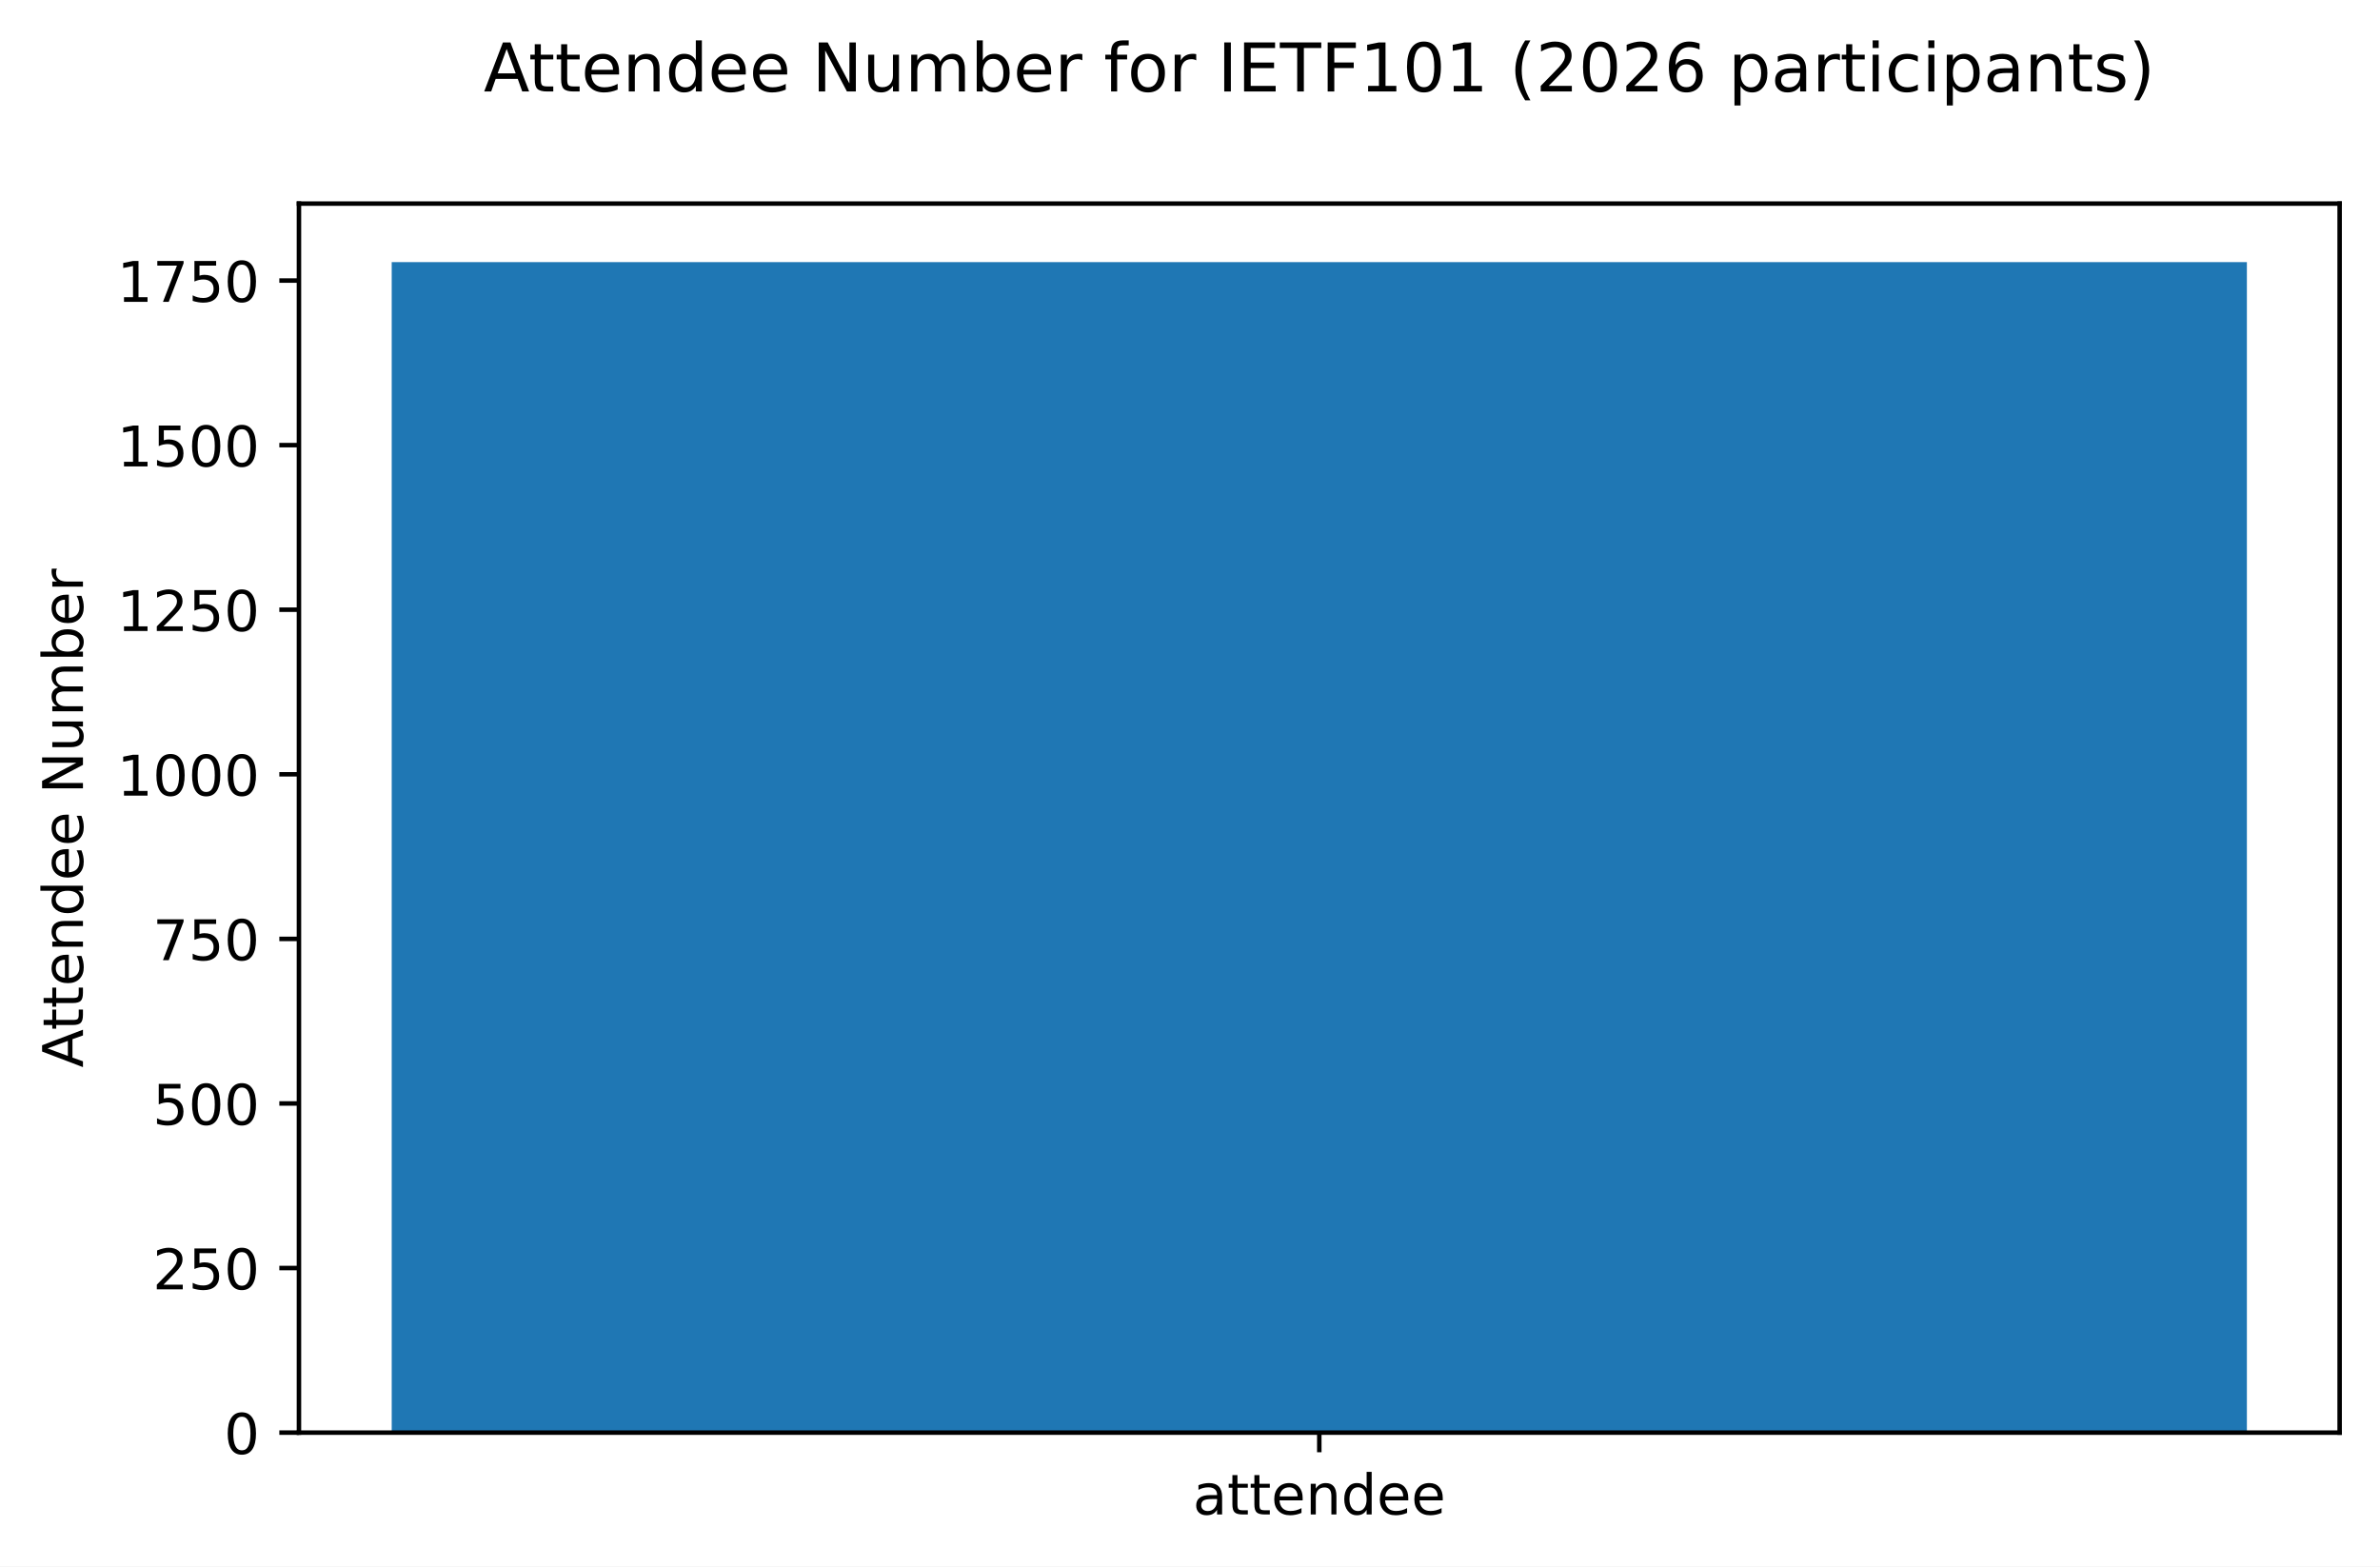
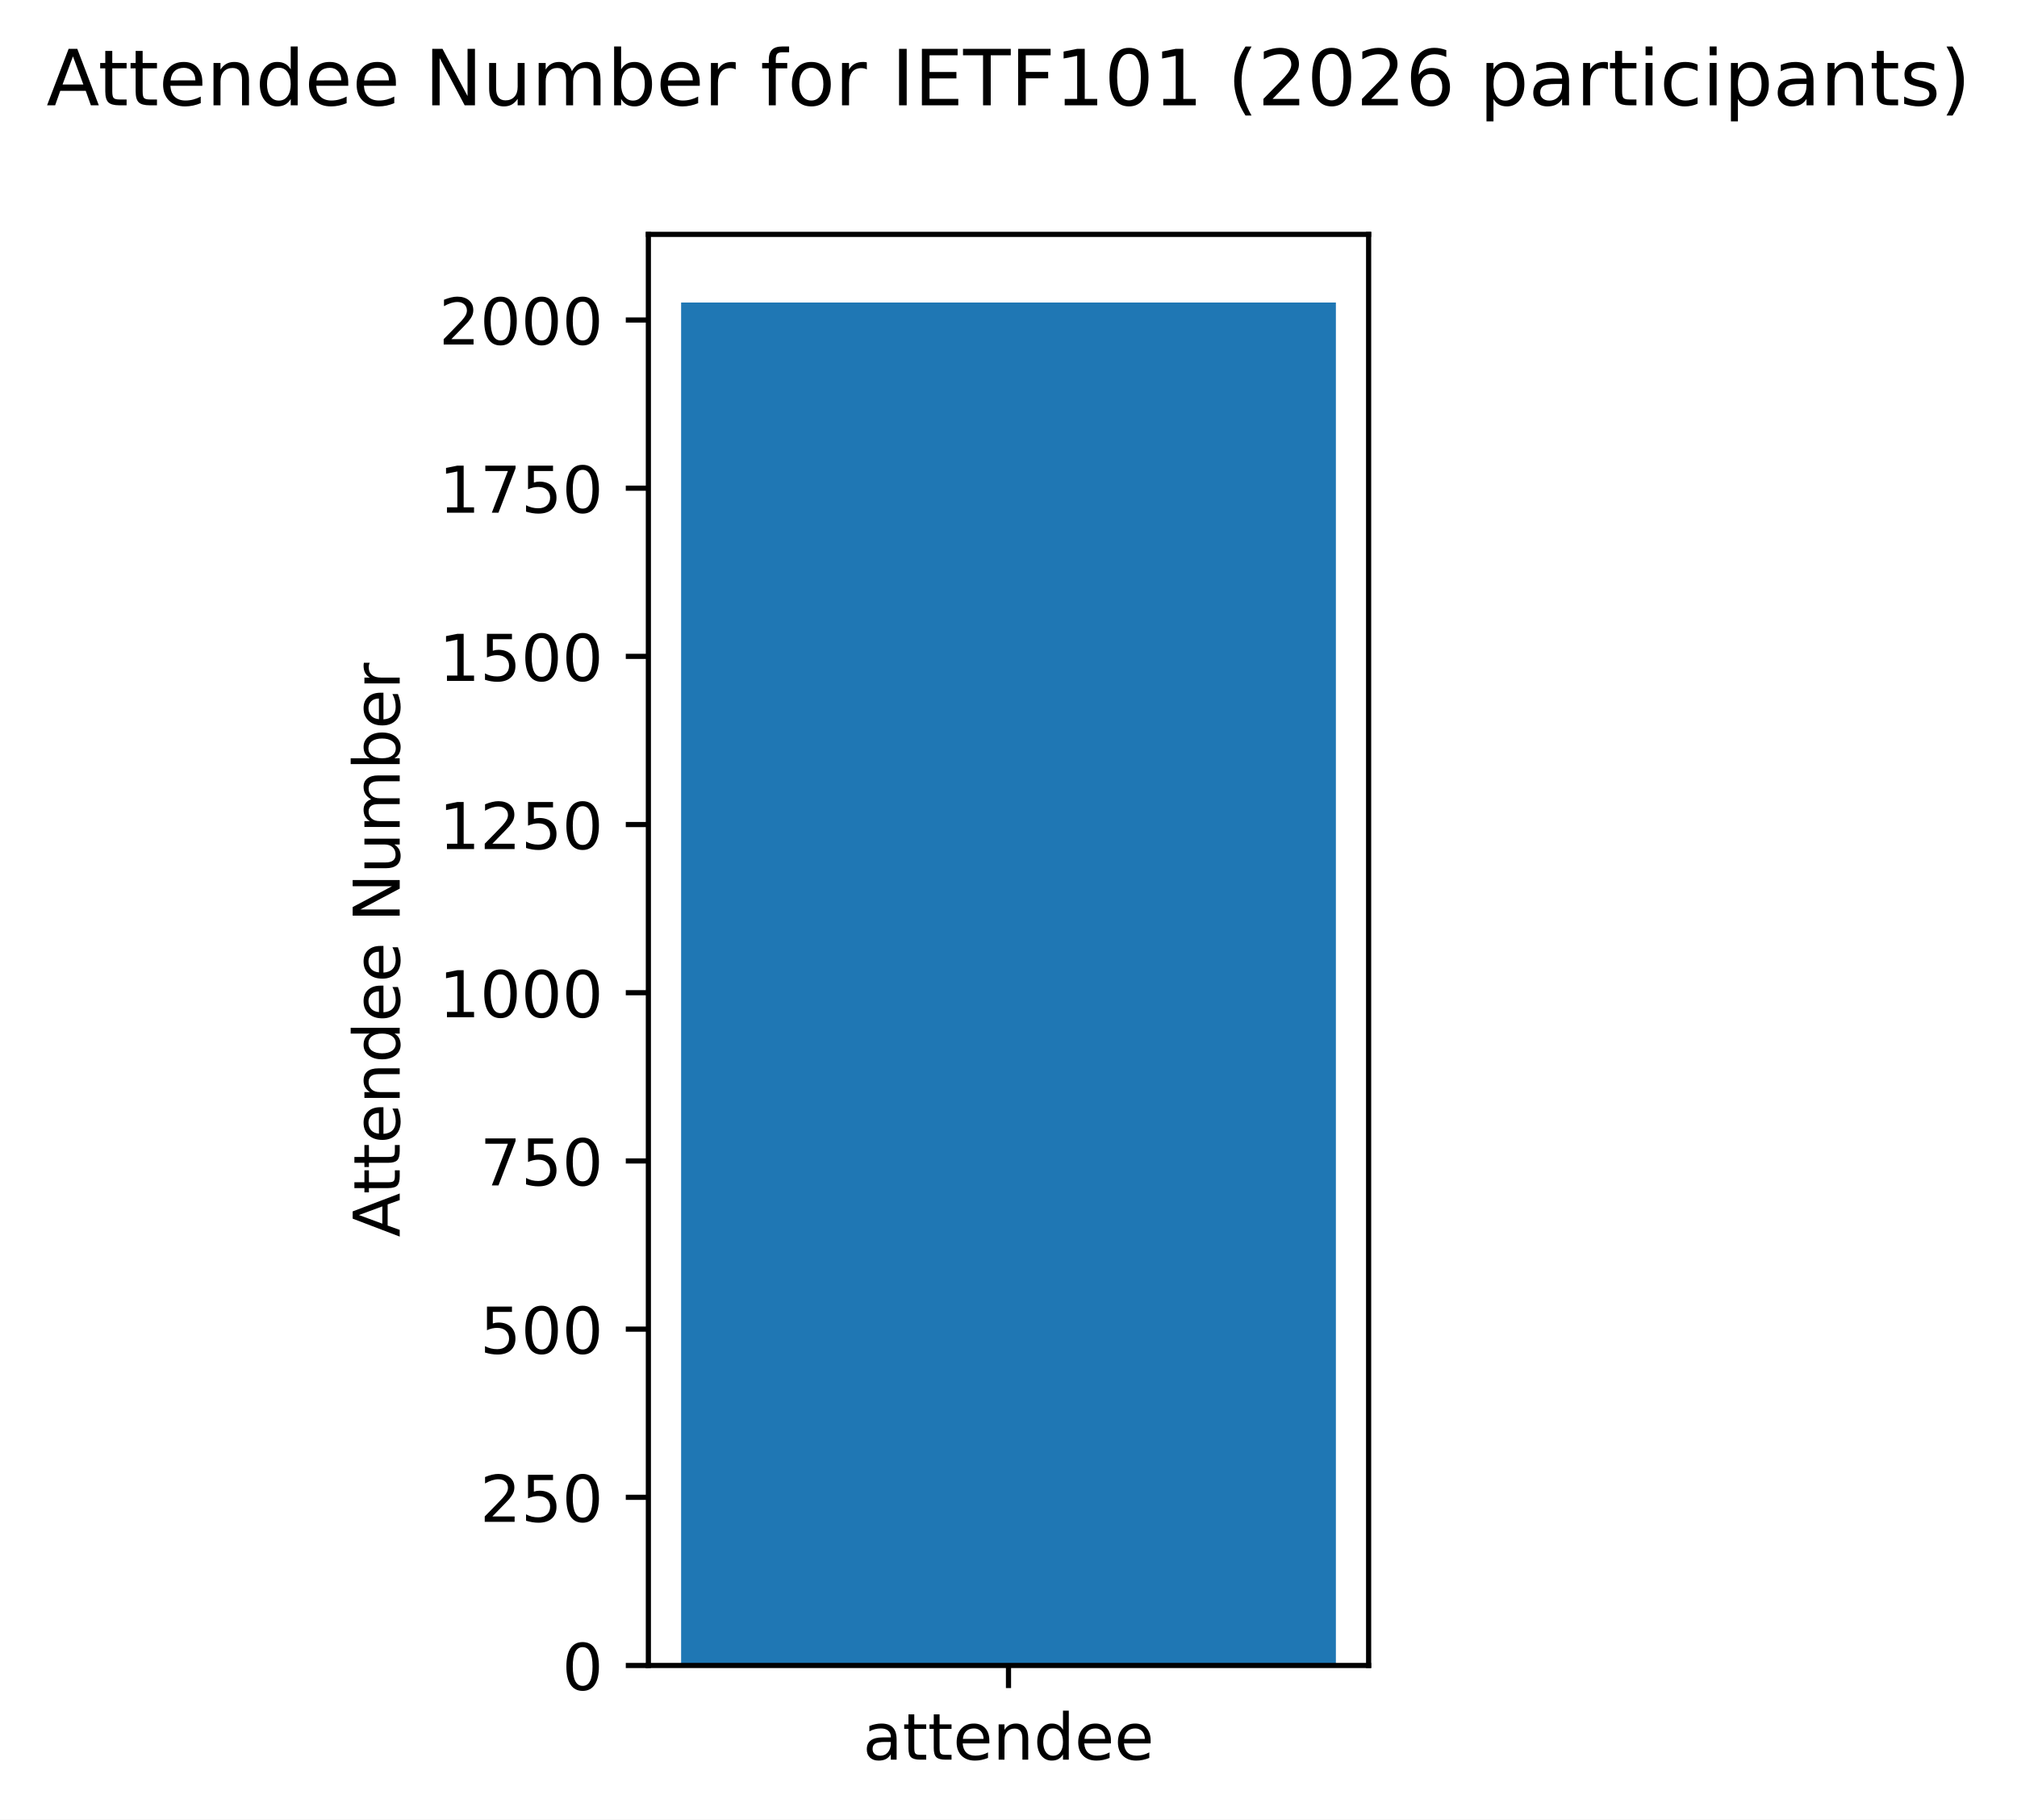
- <svg xmlns="http://www.w3.org/2000/svg" xmlns:xlink="http://www.w3.org/1999/xlink" height="279.436pt" version="1.1" viewBox="0 0 424.558 279.436" width="424.558pt">
+ <svg xmlns="http://www.w3.org/2000/svg" xmlns:xlink="http://www.w3.org/1999/xlink" height="281.956pt" version="1.1" viewBox="0 0 312.527 281.956" width="312.527pt">
  <defs>
    <style type="text/css">
*{stroke-linecap:butt;stroke-linejoin:round;}
  </style>
  </defs>
  <g id="figure_1">
    <g id="patch_1">
-       <path d="M -0 279.436  L 424.558 279.436  L 424.558 0  L -0 0  z " style="fill:#ffffff;" />
+       <path d="M 0 281.956  L 312.527 281.956  L 312.527 0  L 0 0  z " style="fill:#ffffff;" />
    </g>
    <g id="axes_1">
      <g id="patch_2">
-         <path d="M 53.328 255.558  L 417.358 255.558  L 417.358 36.318  L 53.328 36.318  z " style="fill:#ffffff;" />
+         <path d="M 100.463 258.078  L 212.063 258.078  L 212.063 36.318  L 100.463 36.318  z " style="fill:#ffffff;" />
      </g>
      <g id="patch_3">
-         <path clip-path="url(#p7937dd8d38)" d="M 69.875 255.558  L 400.811 255.558  L 400.811 46.758  L 69.875 46.758  z " style="fill:#1f77b4;" />
+         <path clip-path="url(#p5c547a2d61)" d="M 105.536 258.078  L 206.991 258.078  L 206.991 46.878  L 105.536 46.878  z " style="fill:#1f77b4;" />
      </g>
      <g id="matplotlib.axis_1">
        <g id="xtick_1">
          <g id="line2d_1">
            <defs>
-               <path d="M 0 0  L 0 3.5  " id="mc58455a93b" style="stroke:#000000;stroke-width:0.8;" />
-             </defs>
-             <g>
-               <use style="stroke:#000000;stroke-width:0.8;" x="235.343" xlink:href="#mc58455a93b" y="255.558" />
+               <path d="M 0 0  L 0 3.5  " id="m81fa00ce70" style="stroke:#000000;stroke-width:0.8;" />
+             </defs>
+             <g>
+               <use style="stroke:#000000;stroke-width:0.8;" x="156.263" xlink:href="#m81fa00ce70" y="258.078" />
            </g>
          </g>
          <g id="text_1">
            <defs>
              <path d="M 34.281 27.484  Q 23.391 27.484 19.188 25  Q 14.984 22.516 14.984 16.5  Q 14.984 11.719 18.141 8.906  Q 21.297 6.109 26.703 6.109  Q 34.188 6.109 38.703 11.406  Q 43.219 16.703 43.219 25.484  L 43.219 27.484  z M 52.203 31.203  L 52.203 0  L 43.219 0  L 43.219 8.297  Q 40.141 3.328 35.547 0.953  Q 30.953 -1.422 24.312 -1.422  Q 15.922 -1.422 10.953 3.297  Q 6 8.016 6 15.922  Q 6 25.141 12.172 29.828  Q 18.359 34.516 30.609 34.516  L 43.219 34.516  L 43.219 35.406  Q 43.219 41.609 39.141 45  Q 35.062 48.391 27.688 48.391  Q 23 48.391 18.547 47.266  Q 14.109 46.141 10.016 43.891  L 10.016 52.203  Q 14.938 54.109 19.578 55.047  Q 24.219 56 28.609 56  Q 40.484 56 46.344 49.844  Q 52.203 43.703 52.203 31.203  z " id="DejaVuSans-97" />
              <path d="M 18.312 70.219  L 18.312 54.688  L 36.812 54.688  L 36.812 47.703  L 18.312 47.703  L 18.312 18.016  Q 18.312 11.328 20.141 9.422  Q 21.969 7.516 27.594 7.516  L 36.812 7.516  L 36.812 0  L 27.594 0  Q 17.188 0 13.234 3.875  Q 9.281 7.766 9.281 18.016  L 9.281 47.703  L 2.688 47.703  L 2.688 54.688  L 9.281 54.688  L 9.281 70.219  z " id="DejaVuSans-116" />
              <path d="M 56.203 29.594  L 56.203 25.203  L 14.891 25.203  Q 15.484 15.922 20.484 11.062  Q 25.484 6.203 34.422 6.203  Q 39.594 6.203 44.453 7.469  Q 49.312 8.734 54.109 11.281  L 54.109 2.781  Q 49.266 0.734 44.188 -0.344  Q 39.109 -1.422 33.891 -1.422  Q 20.797 -1.422 13.156 6.188  Q 5.516 13.812 5.516 26.812  Q 5.516 40.234 12.766 48.109  Q 20.016 56 32.328 56  Q 43.359 56 49.781 48.891  Q 56.203 41.797 56.203 29.594  z M 47.219 32.234  Q 47.125 39.594 43.094 43.984  Q 39.062 48.391 32.422 48.391  Q 24.906 48.391 20.391 44.141  Q 15.875 39.891 15.188 32.172  z " id="DejaVuSans-101" />
              <path d="M 54.891 33.016  L 54.891 0  L 45.906 0  L 45.906 32.719  Q 45.906 40.484 42.875 44.328  Q 39.844 48.188 33.797 48.188  Q 26.516 48.188 22.312 43.547  Q 18.109 38.922 18.109 30.906  L 18.109 0  L 9.078 0  L 9.078 54.688  L 18.109 54.688  L 18.109 46.188  Q 21.344 51.125 25.703 53.562  Q 30.078 56 35.797 56  Q 45.219 56 50.047 50.172  Q 54.891 44.344 54.891 33.016  z " id="DejaVuSans-110" />
              <path d="M 45.406 46.391  L 45.406 75.984  L 54.391 75.984  L 54.391 0  L 45.406 0  L 45.406 8.203  Q 42.578 3.328 38.25 0.953  Q 33.938 -1.422 27.875 -1.422  Q 17.969 -1.422 11.734 6.484  Q 5.516 14.406 5.516 27.297  Q 5.516 40.188 11.734 48.094  Q 17.969 56 27.875 56  Q 33.938 56 38.25 53.625  Q 42.578 51.266 45.406 46.391  z M 14.797 27.297  Q 14.797 17.391 18.875 11.75  Q 22.953 6.109 30.078 6.109  Q 37.203 6.109 41.297 11.75  Q 45.406 17.391 45.406 27.297  Q 45.406 37.203 41.297 42.844  Q 37.203 48.484 30.078 48.484  Q 22.953 48.484 18.875 42.844  Q 14.797 37.203 14.797 27.297  z " id="DejaVuSans-100" />
            </defs>
-             <g transform="translate(212.7861 270.1566)scale(0.1 -0.1)">
+             <g transform="translate(133.7064 272.6766)scale(0.1 -0.1)">
              <use xlink:href="#DejaVuSans-97" />
              <use x="61.279" xlink:href="#DejaVuSans-116" />
              <use x="100.488" xlink:href="#DejaVuSans-116" />
              <use x="139.697" xlink:href="#DejaVuSans-101" />
              <use x="201.221" xlink:href="#DejaVuSans-110" />
              <use x="264.6" xlink:href="#DejaVuSans-100" />
              <use x="328.076" xlink:href="#DejaVuSans-101" />
              <use x="389.6" xlink:href="#DejaVuSans-101" />
            </g>
          </g>
        </g>
      </g>
      <g id="matplotlib.axis_2">
        <g id="ytick_1">
          <g id="line2d_2">
            <defs>
-               <path d="M 0 0  L -3.5 0  " id="m9e3de5b59d" style="stroke:#000000;stroke-width:0.8;" />
-             </defs>
-             <g>
-               <use style="stroke:#000000;stroke-width:0.8;" x="53.328" xlink:href="#m9e3de5b59d" y="255.558" />
+               <path d="M 0 0  L -3.5 0  " id="m62c9c8930b" style="stroke:#000000;stroke-width:0.8;" />
+             </defs>
+             <g>
+               <use style="stroke:#000000;stroke-width:0.8;" x="100.463" xlink:href="#m62c9c8930b" y="258.078" />
            </g>
          </g>
          <g id="text_2">
            <defs>
              <path d="M 31.781 66.406  Q 24.172 66.406 20.328 58.906  Q 16.5 51.422 16.5 36.375  Q 16.5 21.391 20.328 13.891  Q 24.172 6.391 31.781 6.391  Q 39.453 6.391 43.281 13.891  Q 47.125 21.391 47.125 36.375  Q 47.125 51.422 43.281 58.906  Q 39.453 66.406 31.781 66.406  z M 31.781 74.219  Q 44.047 74.219 50.516 64.516  Q 56.984 54.828 56.984 36.375  Q 56.984 17.969 50.516 8.266  Q 44.047 -1.422 31.781 -1.422  Q 19.531 -1.422 13.062 8.266  Q 6.594 17.969 6.594 36.375  Q 6.594 54.828 13.062 64.516  Q 19.531 74.219 31.781 74.219  z " id="DejaVuSans-48" />
            </defs>
-             <g transform="translate(39.96563 259.3573)scale(0.1 -0.1)">
+             <g transform="translate(87.10094 261.8773)scale(0.1 -0.1)">
              <use xlink:href="#DejaVuSans-48" />
            </g>
          </g>
        </g>
        <g id="ytick_2">
          <g id="line2d_3">
            <g>
-               <use style="stroke:#000000;stroke-width:0.8;" x="53.328" xlink:href="#m9e3de5b59d" y="226.199" />
+               <use style="stroke:#000000;stroke-width:0.8;" x="100.463" xlink:href="#m62c9c8930b" y="232.017" />
            </g>
          </g>
          <g id="text_3">
            <defs>
              <path d="M 19.188 8.297  L 53.609 8.297  L 53.609 0  L 7.328 0  L 7.328 8.297  Q 12.938 14.109 22.625 23.891  Q 32.328 33.688 34.812 36.531  Q 39.547 41.844 41.422 45.531  Q 43.312 49.219 43.312 52.781  Q 43.312 58.594 39.234 62.25  Q 35.156 65.922 28.609 65.922  Q 23.969 65.922 18.812 64.312  Q 13.672 62.703 7.812 59.422  L 7.812 69.391  Q 13.766 71.781 18.938 73  Q 24.125 74.219 28.422 74.219  Q 39.75 74.219 46.484 68.547  Q 53.219 62.891 53.219 53.422  Q 53.219 48.922 51.531 44.891  Q 49.859 40.875 45.406 35.406  Q 44.188 33.984 37.641 27.219  Q 31.109 20.453 19.188 8.297  z " id="DejaVuSans-50" />
              <path d="M 10.797 72.906  L 49.516 72.906  L 49.516 64.594  L 19.828 64.594  L 19.828 46.734  Q 21.969 47.469 24.109 47.828  Q 26.266 48.188 28.422 48.188  Q 40.625 48.188 47.75 41.5  Q 54.891 34.812 54.891 23.391  Q 54.891 11.625 47.562 5.094  Q 40.234 -1.422 26.906 -1.422  Q 22.312 -1.422 17.547 -0.641  Q 12.797 0.141 7.719 1.703  L 7.719 11.625  Q 12.109 9.234 16.797 8.062  Q 21.484 6.891 26.703 6.891  Q 35.156 6.891 40.078 11.328  Q 45.016 15.766 45.016 23.391  Q 45.016 31 40.078 35.438  Q 35.156 39.891 26.703 39.891  Q 22.75 39.891 18.812 39.016  Q 14.891 38.141 10.797 36.281  z " id="DejaVuSans-53" />
            </defs>
-             <g transform="translate(27.24063 229.9985)scale(0.1 -0.1)">
+             <g transform="translate(74.37594 235.8161)scale(0.1 -0.1)">
              <use xlink:href="#DejaVuSans-50" />
              <use x="63.623" xlink:href="#DejaVuSans-53" />
              <use x="127.246" xlink:href="#DejaVuSans-48" />
            </g>
          </g>
        </g>
        <g id="ytick_3">
          <g id="line2d_4">
            <g>
-               <use style="stroke:#000000;stroke-width:0.8;" x="53.328" xlink:href="#m9e3de5b59d" y="196.84" />
+               <use style="stroke:#000000;stroke-width:0.8;" x="100.463" xlink:href="#m62c9c8930b" y="205.956" />
            </g>
          </g>
          <g id="text_4">
-             <g transform="translate(27.24063 200.6397)scale(0.1 -0.1)">
+             <g transform="translate(74.37594 209.7549)scale(0.1 -0.1)">
              <use xlink:href="#DejaVuSans-53" />
              <use x="63.623" xlink:href="#DejaVuSans-48" />
              <use x="127.246" xlink:href="#DejaVuSans-48" />
            </g>
          </g>
        </g>
        <g id="ytick_4">
          <g id="line2d_5">
            <g>
-               <use style="stroke:#000000;stroke-width:0.8;" x="53.328" xlink:href="#m9e3de5b59d" y="167.482" />
+               <use style="stroke:#000000;stroke-width:0.8;" x="100.463" xlink:href="#m62c9c8930b" y="179.895" />
            </g>
          </g>
          <g id="text_5">
            <defs>
              <path d="M 8.203 72.906  L 55.078 72.906  L 55.078 68.703  L 28.609 0  L 18.312 0  L 43.219 64.594  L 8.203 64.594  z " id="DejaVuSans-55" />
            </defs>
-             <g transform="translate(27.24063 171.2809)scale(0.1 -0.1)">
+             <g transform="translate(74.37594 183.6937)scale(0.1 -0.1)">
              <use xlink:href="#DejaVuSans-55" />
              <use x="63.623" xlink:href="#DejaVuSans-53" />
              <use x="127.246" xlink:href="#DejaVuSans-48" />
            </g>
          </g>
        </g>
        <g id="ytick_5">
          <g id="line2d_6">
            <g>
-               <use style="stroke:#000000;stroke-width:0.8;" x="53.328" xlink:href="#m9e3de5b59d" y="138.123" />
+               <use style="stroke:#000000;stroke-width:0.8;" x="100.463" xlink:href="#m62c9c8930b" y="153.833" />
            </g>
          </g>
          <g id="text_6">
            <defs>
              <path d="M 12.406 8.297  L 28.516 8.297  L 28.516 63.922  L 10.984 60.406  L 10.984 69.391  L 28.422 72.906  L 38.281 72.906  L 38.281 8.297  L 54.391 8.297  L 54.391 0  L 12.406 0  z " id="DejaVuSans-49" />
            </defs>
-             <g transform="translate(20.87813 141.922)scale(0.1 -0.1)">
+             <g transform="translate(68.01344 157.6325)scale(0.1 -0.1)">
              <use xlink:href="#DejaVuSans-49" />
              <use x="63.623" xlink:href="#DejaVuSans-48" />
              <use x="127.246" xlink:href="#DejaVuSans-48" />
              <use x="190.869" xlink:href="#DejaVuSans-48" />
            </g>
          </g>
        </g>
        <g id="ytick_6">
          <g id="line2d_7">
            <g>
-               <use style="stroke:#000000;stroke-width:0.8;" x="53.328" xlink:href="#m9e3de5b59d" y="108.764" />
+               <use style="stroke:#000000;stroke-width:0.8;" x="100.463" xlink:href="#m62c9c8930b" y="127.772" />
            </g>
          </g>
          <g id="text_7">
-             <g transform="translate(20.87813 112.5632)scale(0.1 -0.1)">
+             <g transform="translate(68.01344 131.5713)scale(0.1 -0.1)">
              <use xlink:href="#DejaVuSans-49" />
              <use x="63.623" xlink:href="#DejaVuSans-50" />
              <use x="127.246" xlink:href="#DejaVuSans-53" />
              <use x="190.869" xlink:href="#DejaVuSans-48" />
            </g>
          </g>
        </g>
        <g id="ytick_7">
          <g id="line2d_8">
            <g>
-               <use style="stroke:#000000;stroke-width:0.8;" x="53.328" xlink:href="#m9e3de5b59d" y="79.405" />
+               <use style="stroke:#000000;stroke-width:0.8;" x="100.463" xlink:href="#m62c9c8930b" y="101.711" />
            </g>
          </g>
          <g id="text_8">
-             <g transform="translate(20.87813 83.20436)scale(0.1 -0.1)">
+             <g transform="translate(68.01344 105.5101)scale(0.1 -0.1)">
              <use xlink:href="#DejaVuSans-49" />
              <use x="63.623" xlink:href="#DejaVuSans-53" />
              <use x="127.246" xlink:href="#DejaVuSans-48" />
              <use x="190.869" xlink:href="#DejaVuSans-48" />
            </g>
          </g>
        </g>
        <g id="ytick_8">
          <g id="line2d_9">
            <g>
-               <use style="stroke:#000000;stroke-width:0.8;" x="53.328" xlink:href="#m9e3de5b59d" y="50.046" />
+               <use style="stroke:#000000;stroke-width:0.8;" x="100.463" xlink:href="#m62c9c8930b" y="75.65" />
            </g>
          </g>
          <g id="text_9">
-             <g transform="translate(20.87813 53.84553)scale(0.1 -0.1)">
+             <g transform="translate(68.01344 79.44891)scale(0.1 -0.1)">
              <use xlink:href="#DejaVuSans-49" />
              <use x="63.623" xlink:href="#DejaVuSans-55" />
              <use x="127.246" xlink:href="#DejaVuSans-53" />
              <use x="190.869" xlink:href="#DejaVuSans-48" />
            </g>
          </g>
        </g>
-         <g id="text_10">
+         <g id="ytick_9">
+           <g id="line2d_10">
+             <g>
+               <use style="stroke:#000000;stroke-width:0.8;" x="100.463" xlink:href="#m62c9c8930b" y="49.588" />
+             </g>
+           </g>
+           <g id="text_10">
+             <g transform="translate(68.01344 53.38771)scale(0.1 -0.1)">
+               <use xlink:href="#DejaVuSans-50" />
+               <use x="63.623" xlink:href="#DejaVuSans-48" />
+               <use x="127.246" xlink:href="#DejaVuSans-48" />
+               <use x="190.869" xlink:href="#DejaVuSans-48" />
+             </g>
+           </g>
+         </g>
+         <g id="text_11">
          <defs>
            <path d="M 34.188 63.188  L 20.797 26.906  L 47.609 26.906  z M 28.609 72.906  L 39.797 72.906  L 67.578 0  L 57.328 0  L 50.688 18.703  L 17.828 18.703  L 11.188 0  L 0.781 0  z " id="DejaVuSans-65" />
            <path id="DejaVuSans-32" />
            <path d="M 9.812 72.906  L 23.094 72.906  L 55.422 11.922  L 55.422 72.906  L 64.984 72.906  L 64.984 0  L 51.703 0  L 19.391 60.984  L 19.391 0  L 9.812 0  z " id="DejaVuSans-78" />
            <path d="M 8.5 21.578  L 8.5 54.688  L 17.484 54.688  L 17.484 21.922  Q 17.484 14.156 20.5 10.266  Q 23.531 6.391 29.594 6.391  Q 36.859 6.391 41.078 11.031  Q 45.312 15.672 45.312 23.688  L 45.312 54.688  L 54.297 54.688  L 54.297 0  L 45.312 0  L 45.312 8.406  Q 42.047 3.422 37.719 1  Q 33.406 -1.422 27.688 -1.422  Q 18.266 -1.422 13.375 4.438  Q 8.5 10.297 8.5 21.578  z M 31.109 56  z " id="DejaVuSans-117" />
            <path d="M 52 44.188  Q 55.375 50.25 60.062 53.125  Q 64.75 56 71.094 56  Q 79.641 56 84.281 50.016  Q 88.922 44.047 88.922 33.016  L 88.922 0  L 79.891 0  L 79.891 32.719  Q 79.891 40.578 77.094 44.375  Q 74.312 48.188 68.609 48.188  Q 61.625 48.188 57.562 43.547  Q 53.516 38.922 53.516 30.906  L 53.516 0  L 44.484 0  L 44.484 32.719  Q 44.484 40.625 41.703 44.406  Q 38.922 48.188 33.109 48.188  Q 26.219 48.188 22.156 43.531  Q 18.109 38.875 18.109 30.906  L 18.109 0  L 9.078 0  L 9.078 54.688  L 18.109 54.688  L 18.109 46.188  Q 21.188 51.219 25.484 53.609  Q 29.781 56 35.688 56  Q 41.656 56 45.828 52.969  Q 50 49.953 52 44.188  z " id="DejaVuSans-109" />
            <path d="M 48.688 27.297  Q 48.688 37.203 44.609 42.844  Q 40.531 48.484 33.406 48.484  Q 26.266 48.484 22.188 42.844  Q 18.109 37.203 18.109 27.297  Q 18.109 17.391 22.188 11.75  Q 26.266 6.109 33.406 6.109  Q 40.531 6.109 44.609 11.75  Q 48.688 17.391 48.688 27.297  z M 18.109 46.391  Q 20.953 51.266 25.266 53.625  Q 29.594 56 35.594 56  Q 45.562 56 51.781 48.094  Q 58.016 40.188 58.016 27.297  Q 58.016 14.406 51.781 6.484  Q 45.562 -1.422 35.594 -1.422  Q 29.594 -1.422 25.266 0.953  Q 20.953 3.328 18.109 8.203  L 18.109 0  L 9.078 0  L 9.078 75.984  L 18.109 75.984  z " id="DejaVuSans-98" />
            <path d="M 41.109 46.297  Q 39.594 47.172 37.812 47.578  Q 36.031 48 33.891 48  Q 26.266 48 22.188 43.047  Q 18.109 38.094 18.109 28.812  L 18.109 0  L 9.078 0  L 9.078 54.688  L 18.109 54.688  L 18.109 46.188  Q 20.953 51.172 25.484 53.578  Q 30.031 56 36.531 56  Q 37.453 56 38.578 55.875  Q 39.703 55.766 41.062 55.516  z " id="DejaVuSans-114" />
          </defs>
-           <g transform="translate(14.79844 190.4389)rotate(-90)scale(0.1 -0.1)">
+           <g transform="translate(61.93375 191.6989)rotate(-90)scale(0.1 -0.1)">
            <use xlink:href="#DejaVuSans-65" />
            <use x="66.658" xlink:href="#DejaVuSans-116" />
            <use x="105.867" xlink:href="#DejaVuSans-116" />
            <use x="145.076" xlink:href="#DejaVuSans-101" />
            <use x="206.6" xlink:href="#DejaVuSans-110" />
            <use x="269.979" xlink:href="#DejaVuSans-100" />
            <use x="333.455" xlink:href="#DejaVuSans-101" />
            <use x="394.979" xlink:href="#DejaVuSans-101" />
            <use x="456.502" xlink:href="#DejaVuSans-32" />
            <use x="488.289" xlink:href="#DejaVuSans-78" />
            <use x="563.094" xlink:href="#DejaVuSans-117" />
            <use x="626.473" xlink:href="#DejaVuSans-109" />
            <use x="723.885" xlink:href="#DejaVuSans-98" />
            <use x="787.361" xlink:href="#DejaVuSans-101" />
            <use x="848.885" xlink:href="#DejaVuSans-114" />
          </g>
        </g>
      </g>
      <g id="patch_4">
-         <path d="M 53.328 255.558  L 53.328 36.318  " style="fill:none;stroke:#000000;stroke-linecap:square;stroke-linejoin:miter;stroke-width:0.8;" />
+         <path d="M 100.463 258.078  L 100.463 36.318  " style="fill:none;stroke:#000000;stroke-linecap:square;stroke-linejoin:miter;stroke-width:0.8;" />
      </g>
      <g id="patch_5">
-         <path d="M 417.358 255.558  L 417.358 36.318  " style="fill:none;stroke:#000000;stroke-linecap:square;stroke-linejoin:miter;stroke-width:0.8;" />
+         <path d="M 212.063 258.078  L 212.063 36.318  " style="fill:none;stroke:#000000;stroke-linecap:square;stroke-linejoin:miter;stroke-width:0.8;" />
      </g>
      <g id="patch_6">
-         <path d="M 53.328 255.558  L 417.358 255.558  " style="fill:none;stroke:#000000;stroke-linecap:square;stroke-linejoin:miter;stroke-width:0.8;" />
+         <path d="M 100.463 258.078  L 212.063 258.078  " style="fill:none;stroke:#000000;stroke-linecap:square;stroke-linejoin:miter;stroke-width:0.8;" />
      </g>
      <g id="patch_7">
-         <path d="M 53.328 36.318  L 417.358 36.318  " style="fill:none;stroke:#000000;stroke-linecap:square;stroke-linejoin:miter;stroke-width:0.8;" />
-       </g>
-       <g id="text_11">
+         <path d="M 100.463 36.318  L 212.063 36.318  " style="fill:none;stroke:#000000;stroke-linecap:square;stroke-linejoin:miter;stroke-width:0.8;" />
+       </g>
+       <g id="text_12">
        <defs>
          <path d="M 37.109 75.984  L 37.109 68.5  L 28.516 68.5  Q 23.688 68.5 21.797 66.547  Q 19.922 64.594 19.922 59.516  L 19.922 54.688  L 34.719 54.688  L 34.719 47.703  L 19.922 47.703  L 19.922 0  L 10.891 0  L 10.891 47.703  L 2.297 47.703  L 2.297 54.688  L 10.891 54.688  L 10.891 58.5  Q 10.891 67.625 15.141 71.797  Q 19.391 75.984 28.609 75.984  z " id="DejaVuSans-102" />
          <path d="M 30.609 48.391  Q 23.391 48.391 19.188 42.75  Q 14.984 37.109 14.984 27.297  Q 14.984 17.484 19.156 11.844  Q 23.344 6.203 30.609 6.203  Q 37.797 6.203 41.984 11.859  Q 46.188 17.531 46.188 27.297  Q 46.188 37.016 41.984 42.703  Q 37.797 48.391 30.609 48.391  z M 30.609 56  Q 42.328 56 49.016 48.375  Q 55.719 40.766 55.719 27.297  Q 55.719 13.875 49.016 6.219  Q 42.328 -1.422 30.609 -1.422  Q 18.844 -1.422 12.172 6.219  Q 5.516 13.875 5.516 27.297  Q 5.516 40.766 12.172 48.375  Q 18.844 56 30.609 56  z " id="DejaVuSans-111" />
          <path d="M 9.812 72.906  L 19.672 72.906  L 19.672 0  L 9.812 0  z " id="DejaVuSans-73" />
          <path d="M 9.812 72.906  L 55.906 72.906  L 55.906 64.594  L 19.672 64.594  L 19.672 43.016  L 54.391 43.016  L 54.391 34.719  L 19.672 34.719  L 19.672 8.297  L 56.781 8.297  L 56.781 0  L 9.812 0  z " id="DejaVuSans-69" />
          <path d="M -0.297 72.906  L 61.375 72.906  L 61.375 64.594  L 35.5 64.594  L 35.5 0  L 25.594 0  L 25.594 64.594  L -0.297 64.594  z " id="DejaVuSans-84" />
          <path d="M 9.812 72.906  L 51.703 72.906  L 51.703 64.594  L 19.672 64.594  L 19.672 43.109  L 48.578 43.109  L 48.578 34.812  L 19.672 34.812  L 19.672 0  L 9.812 0  z " id="DejaVuSans-70" />
          <path d="M 31 75.875  Q 24.469 64.656 21.281 53.656  Q 18.109 42.672 18.109 31.391  Q 18.109 20.125 21.312 9.062  Q 24.516 -2 31 -13.188  L 23.188 -13.188  Q 15.875 -1.703 12.234 9.375  Q 8.594 20.453 8.594 31.391  Q 8.594 42.281 12.203 53.312  Q 15.828 64.359 23.188 75.875  z " id="DejaVuSans-40" />
          <path d="M 33.016 40.375  Q 26.375 40.375 22.484 35.828  Q 18.609 31.297 18.609 23.391  Q 18.609 15.531 22.484 10.953  Q 26.375 6.391 33.016 6.391  Q 39.656 6.391 43.531 10.953  Q 47.406 15.531 47.406 23.391  Q 47.406 31.297 43.531 35.828  Q 39.656 40.375 33.016 40.375  z M 52.594 71.297  L 52.594 62.312  Q 48.875 64.062 45.094 64.984  Q 41.312 65.922 37.594 65.922  Q 27.828 65.922 22.672 59.328  Q 17.531 52.734 16.797 39.406  Q 19.672 43.656 24.016 45.922  Q 28.375 48.188 33.594 48.188  Q 44.578 48.188 50.953 41.516  Q 57.328 34.859 57.328 23.391  Q 57.328 12.156 50.688 5.359  Q 44.047 -1.422 33.016 -1.422  Q 20.359 -1.422 13.672 8.266  Q 6.984 17.969 6.984 36.375  Q 6.984 53.656 15.188 63.938  Q 23.391 74.219 37.203 74.219  Q 40.922 74.219 44.703 73.484  Q 48.484 72.75 52.594 71.297  z " id="DejaVuSans-54" />
          <path d="M 18.109 8.203  L 18.109 -20.797  L 9.078 -20.797  L 9.078 54.688  L 18.109 54.688  L 18.109 46.391  Q 20.953 51.266 25.266 53.625  Q 29.594 56 35.594 56  Q 45.562 56 51.781 48.094  Q 58.016 40.188 58.016 27.297  Q 58.016 14.406 51.781 6.484  Q 45.562 -1.422 35.594 -1.422  Q 29.594 -1.422 25.266 0.953  Q 20.953 3.328 18.109 8.203  z M 48.688 27.297  Q 48.688 37.203 44.609 42.844  Q 40.531 48.484 33.406 48.484  Q 26.266 48.484 22.188 42.844  Q 18.109 37.203 18.109 27.297  Q 18.109 17.391 22.188 11.75  Q 26.266 6.109 33.406 6.109  Q 40.531 6.109 44.609 11.75  Q 48.688 17.391 48.688 27.297  z " id="DejaVuSans-112" />
          <path d="M 9.422 54.688  L 18.406 54.688  L 18.406 0  L 9.422 0  z M 9.422 75.984  L 18.406 75.984  L 18.406 64.594  L 9.422 64.594  z " id="DejaVuSans-105" />
          <path d="M 48.781 52.594  L 48.781 44.188  Q 44.969 46.297 41.141 47.344  Q 37.312 48.391 33.406 48.391  Q 24.656 48.391 19.812 42.844  Q 14.984 37.312 14.984 27.297  Q 14.984 17.281 19.812 11.734  Q 24.656 6.203 33.406 6.203  Q 37.312 6.203 41.141 7.25  Q 44.969 8.297 48.781 10.406  L 48.781 2.094  Q 45.016 0.344 40.984 -0.531  Q 36.969 -1.422 32.422 -1.422  Q 20.062 -1.422 12.781 6.344  Q 5.516 14.109 5.516 27.297  Q 5.516 40.672 12.859 48.328  Q 20.219 56 33.016 56  Q 37.156 56 41.109 55.141  Q 45.062 54.297 48.781 52.594  z " id="DejaVuSans-99" />
          <path d="M 44.281 53.078  L 44.281 44.578  Q 40.484 46.531 36.375 47.5  Q 32.281 48.484 27.875 48.484  Q 21.188 48.484 17.844 46.438  Q 14.5 44.391 14.5 40.281  Q 14.5 37.156 16.891 35.375  Q 19.281 33.594 26.516 31.984  L 29.594 31.297  Q 39.156 29.25 43.188 25.516  Q 47.219 21.781 47.219 15.094  Q 47.219 7.469 41.188 3.016  Q 35.156 -1.422 24.609 -1.422  Q 20.219 -1.422 15.453 -0.562  Q 10.688 0.297 5.422 2  L 5.422 11.281  Q 10.406 8.688 15.234 7.391  Q 20.062 6.109 24.812 6.109  Q 31.156 6.109 34.562 8.281  Q 37.984 10.453 37.984 14.406  Q 37.984 18.062 35.516 20.016  Q 33.062 21.969 24.703 23.781  L 21.578 24.516  Q 13.234 26.266 9.516 29.906  Q 5.812 33.547 5.812 39.891  Q 5.812 47.609 11.281 51.797  Q 16.75 56 26.812 56  Q 31.781 56 36.172 55.266  Q 40.578 54.547 44.281 53.078  z " id="DejaVuSans-115" />
          <path d="M 8.016 75.875  L 15.828 75.875  Q 23.141 64.359 26.781 53.312  Q 30.422 42.281 30.422 31.391  Q 30.422 20.453 26.781 9.375  Q 23.141 -1.703 15.828 -13.188  L 8.016 -13.188  Q 14.5 -2 17.703 9.062  Q 20.906 20.125 20.906 31.391  Q 20.906 42.672 17.703 53.656  Q 14.5 64.656 8.016 75.875  z " id="DejaVuSans-41" />
        </defs>
-         <g transform="translate(86.27969 16.31812)scale(0.12 -0.12)">
+         <g transform="translate(7.2 16.31812)scale(0.12 -0.12)">
          <use xlink:href="#DejaVuSans-65" />
          <use x="66.658" xlink:href="#DejaVuSans-116" />
          <use x="105.867" xlink:href="#DejaVuSans-116" />
          <use x="145.076" xlink:href="#DejaVuSans-101" />
          <use x="206.6" xlink:href="#DejaVuSans-110" />
          <use x="269.979" xlink:href="#DejaVuSans-100" />
          <use x="333.455" xlink:href="#DejaVuSans-101" />
          <use x="394.979" xlink:href="#DejaVuSans-101" />
          <use x="456.502" xlink:href="#DejaVuSans-32" />
          <use x="488.289" xlink:href="#DejaVuSans-78" />
          <use x="563.094" xlink:href="#DejaVuSans-117" />
          <use x="626.473" xlink:href="#DejaVuSans-109" />
          <use x="723.885" xlink:href="#DejaVuSans-98" />
          <use x="787.361" xlink:href="#DejaVuSans-101" />
          <use x="848.885" xlink:href="#DejaVuSans-114" />
          <use x="889.998" xlink:href="#DejaVuSans-32" />
          <use x="921.785" xlink:href="#DejaVuSans-102" />
          <use x="956.99" xlink:href="#DejaVuSans-111" />
          <use x="1018.172" xlink:href="#DejaVuSans-114" />
          <use x="1059.285" xlink:href="#DejaVuSans-32" />
          <use x="1091.072" xlink:href="#DejaVuSans-73" />
          <use x="1120.564" xlink:href="#DejaVuSans-69" />
          <use x="1183.748" xlink:href="#DejaVuSans-84" />
          <use x="1244.832" xlink:href="#DejaVuSans-70" />
          <use x="1302.352" xlink:href="#DejaVuSans-49" />
          <use x="1365.975" xlink:href="#DejaVuSans-48" />
          <use x="1429.598" xlink:href="#DejaVuSans-49" />
          <use x="1493.221" xlink:href="#DejaVuSans-32" />
          <use x="1525.008" xlink:href="#DejaVuSans-40" />
          <use x="1564.021" xlink:href="#DejaVuSans-50" />
          <use x="1627.645" xlink:href="#DejaVuSans-48" />
          <use x="1691.268" xlink:href="#DejaVuSans-50" />
          <use x="1754.891" xlink:href="#DejaVuSans-54" />
          <use x="1818.514" xlink:href="#DejaVuSans-32" />
          <use x="1850.301" xlink:href="#DejaVuSans-112" />
          <use x="1913.777" xlink:href="#DejaVuSans-97" />
          <use x="1975.057" xlink:href="#DejaVuSans-114" />
          <use x="2016.17" xlink:href="#DejaVuSans-116" />
          <use x="2055.379" xlink:href="#DejaVuSans-105" />
          <use x="2083.162" xlink:href="#DejaVuSans-99" />
          <use x="2138.143" xlink:href="#DejaVuSans-105" />
          <use x="2165.926" xlink:href="#DejaVuSans-112" />
          <use x="2229.402" xlink:href="#DejaVuSans-97" />
          <use x="2290.682" xlink:href="#DejaVuSans-110" />
          <use x="2354.061" xlink:href="#DejaVuSans-116" />
          <use x="2393.27" xlink:href="#DejaVuSans-115" />
          <use x="2445.369" xlink:href="#DejaVuSans-41" />
        </g>
      </g>
    </g>
  </g>
  <defs>
-     <clipPath id="p7937dd8d38">
-       <rect height="219.24" width="364.03" x="53.328" y="36.318" />
+     <clipPath id="p5c547a2d61">
+       <rect height="221.76" width="111.6" x="100.463" y="36.318" />
    </clipPath>
  </defs>
</svg>
